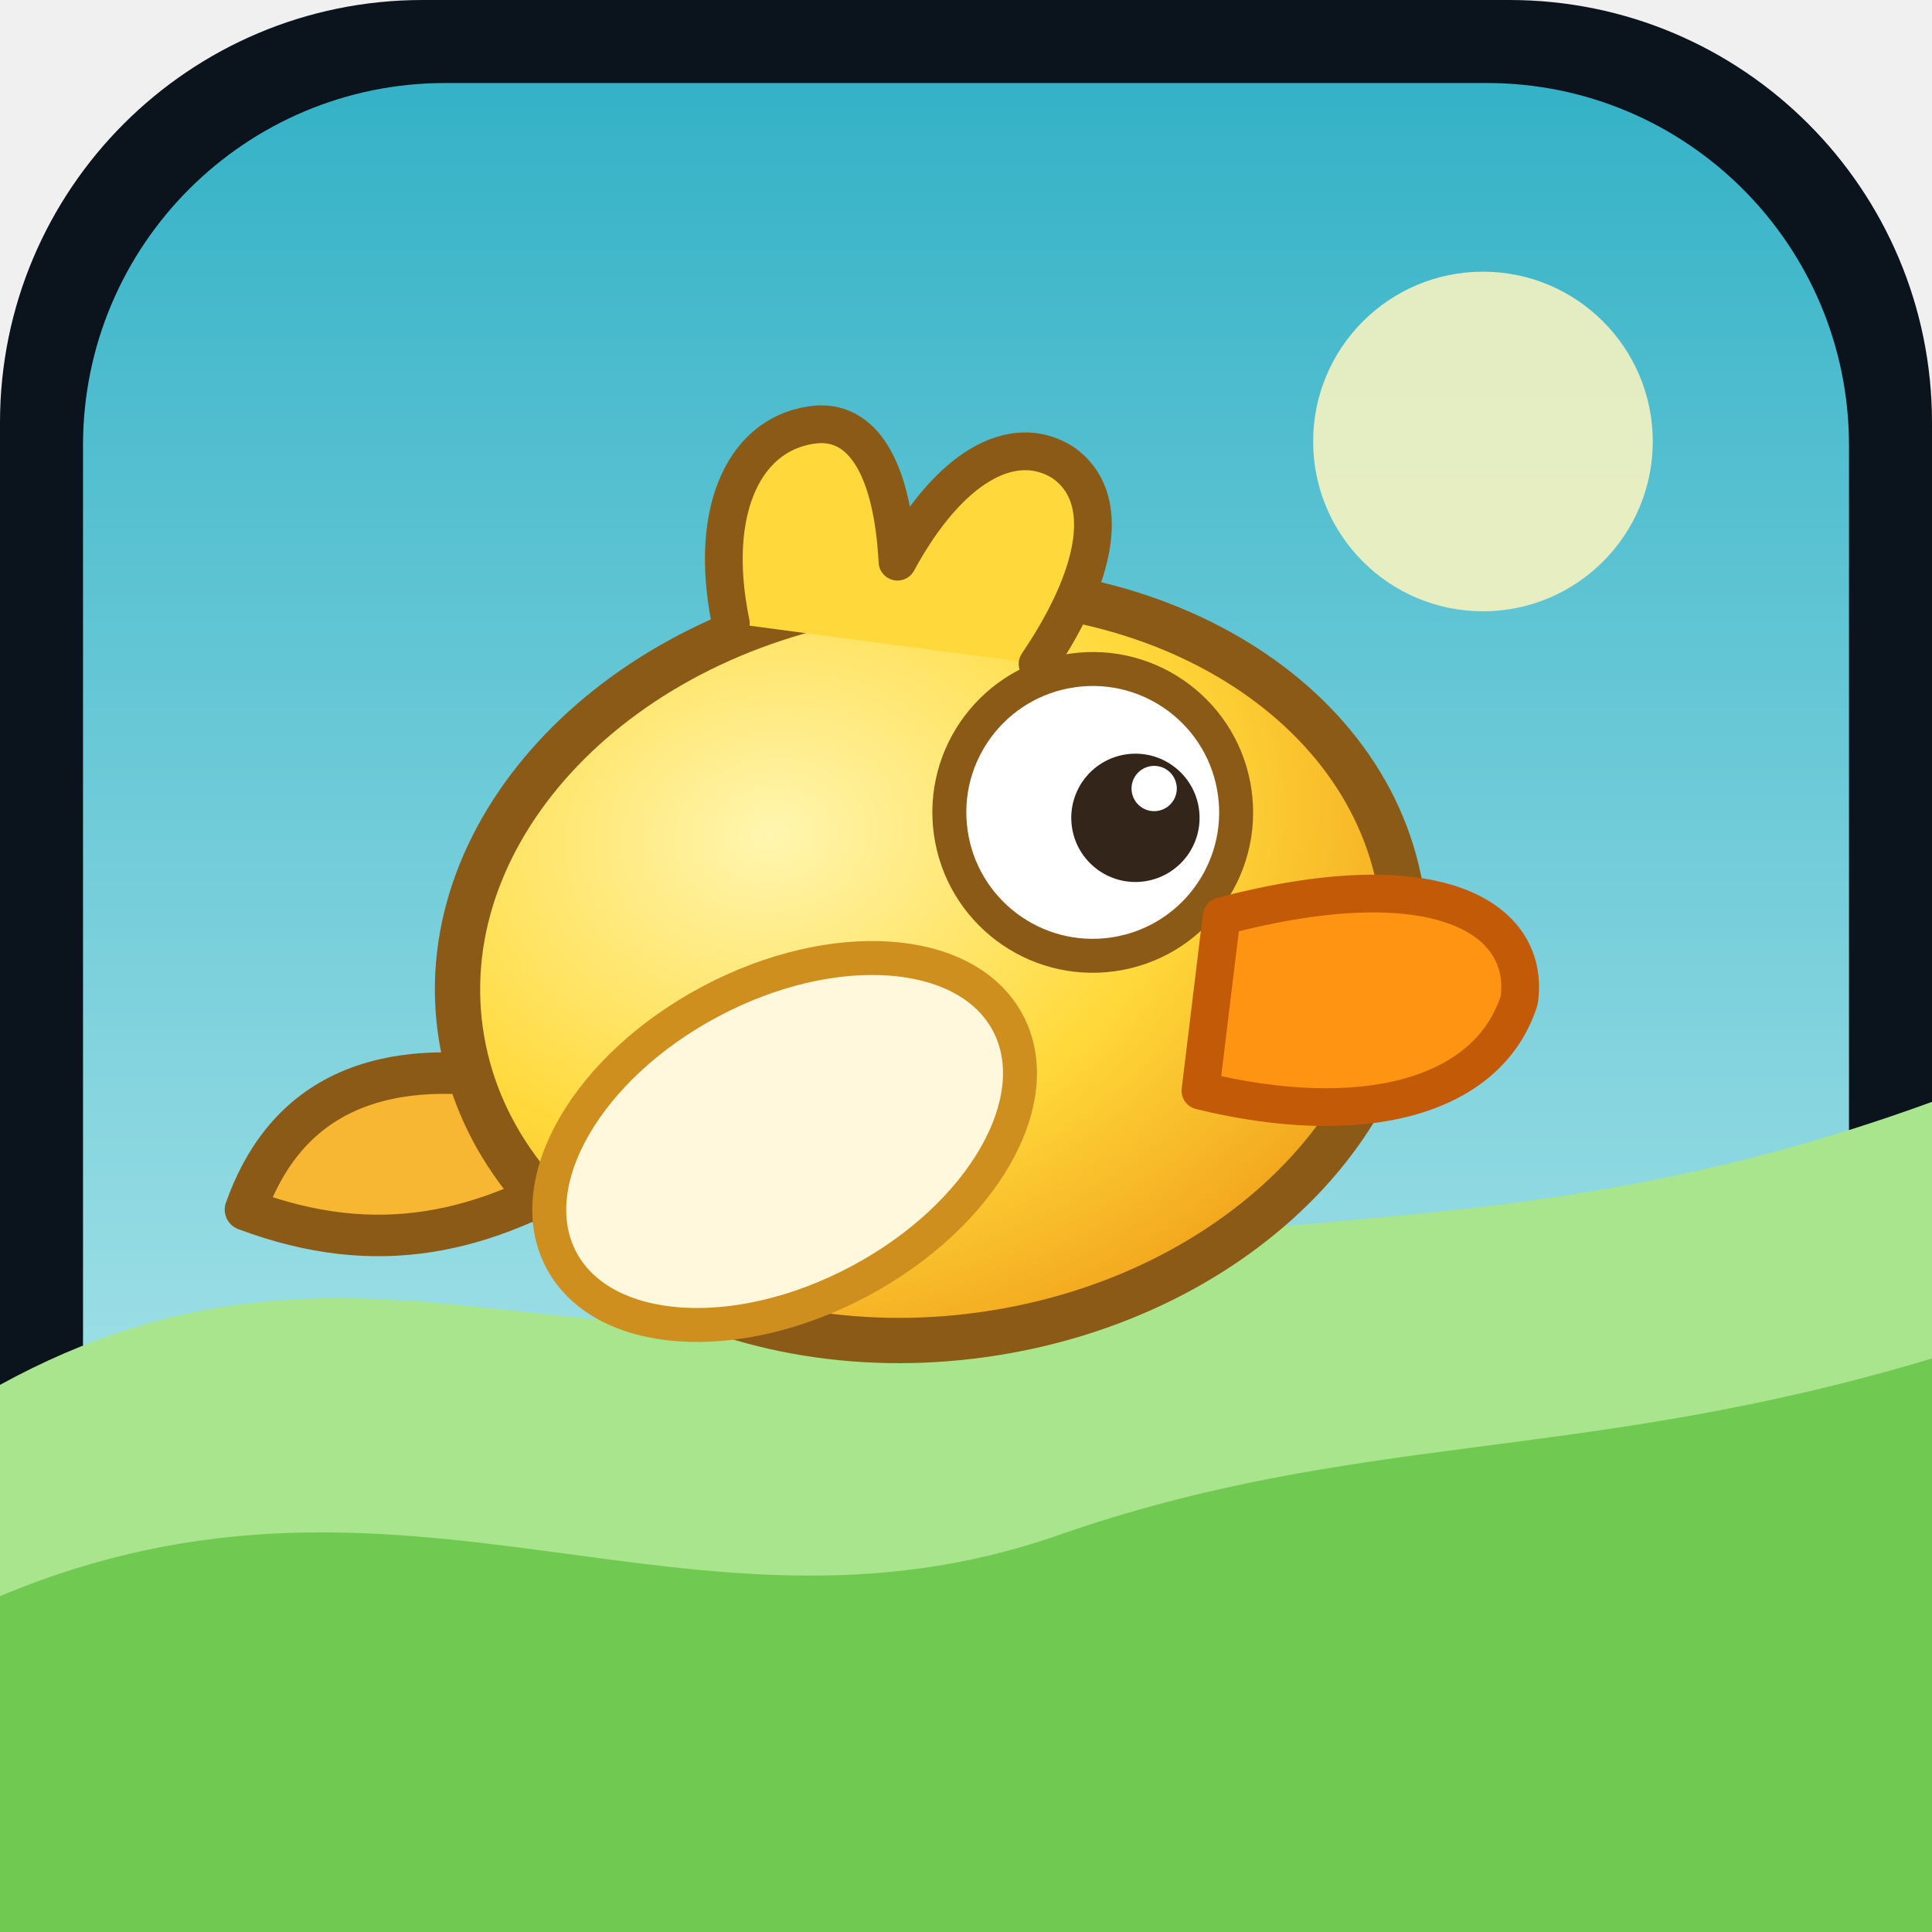
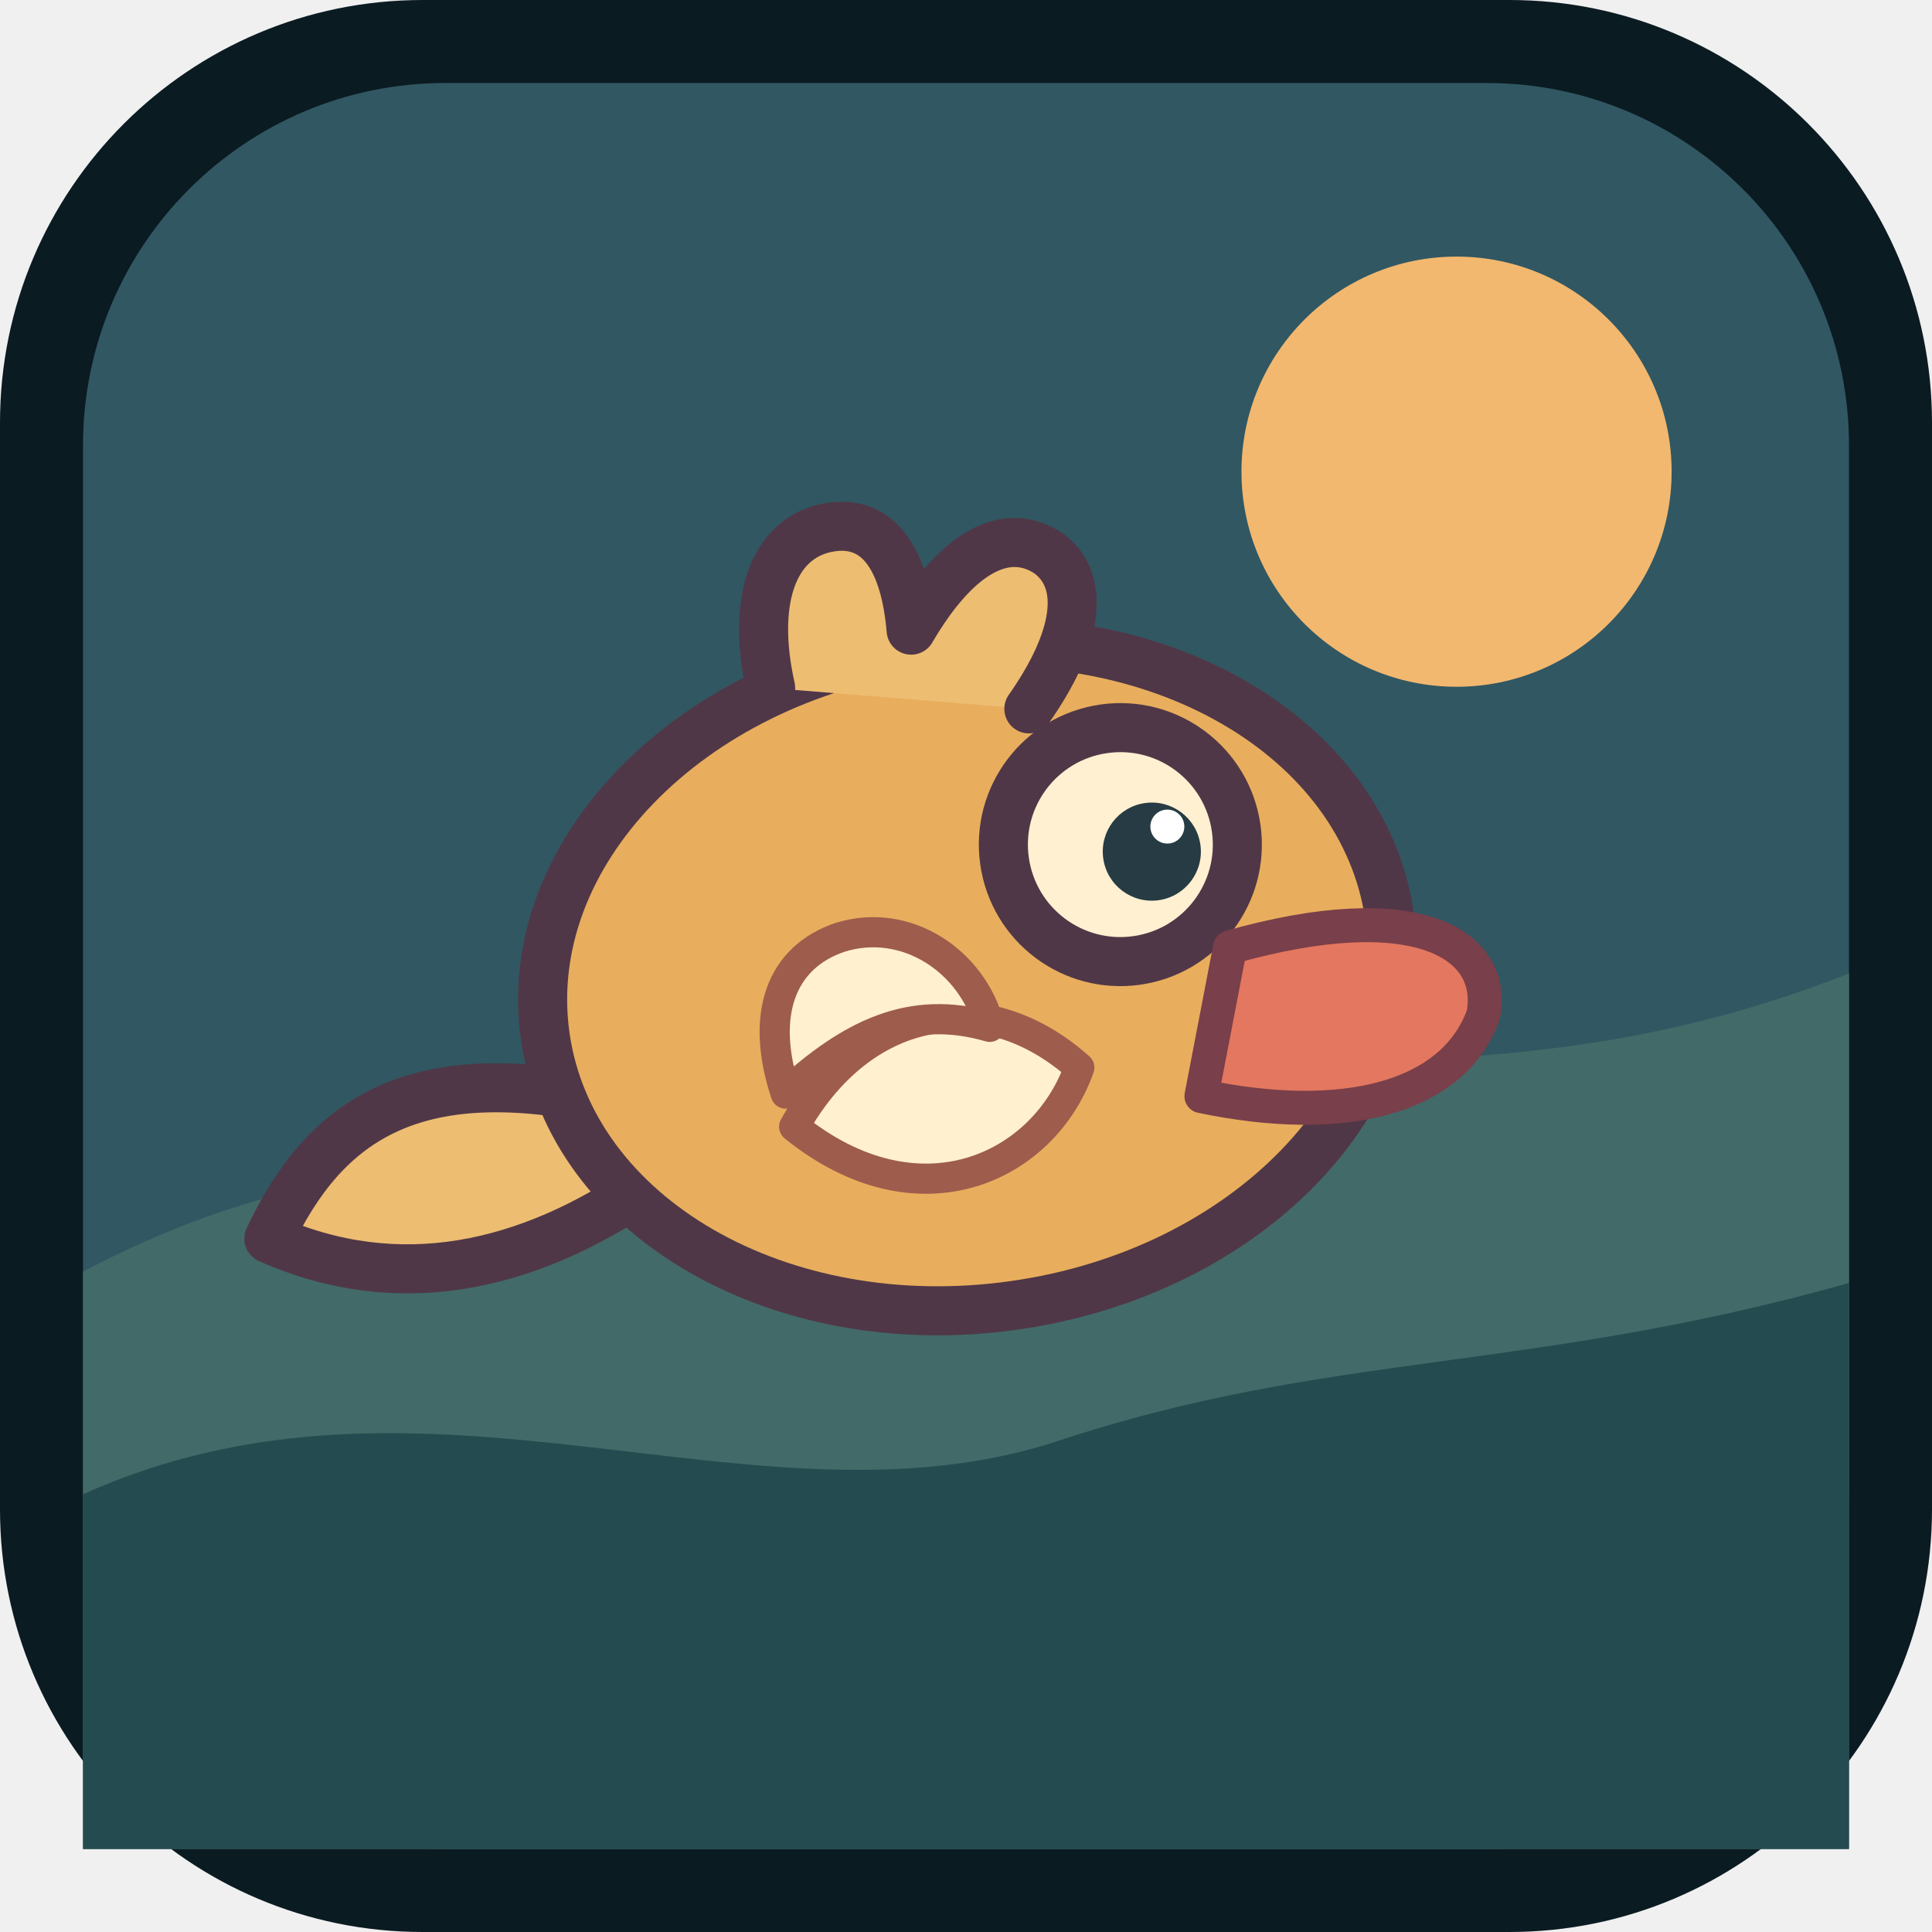
<svg xmlns="http://www.w3.org/2000/svg" viewBox="0 0 512 512">
-   <defs>
-     <linearGradient id="sky" x1="0" y1="0" x2="0" y2="1">
-       <stop offset="0" stop-color="#35b2c7" />
-       <stop offset="1" stop-color="#c2eff1" />
-     </linearGradient>
-     <radialGradient id="bird" cx="35%" cy="30%" r="75%">
-       <stop offset="0" stop-color="#fff6b0" />
-       <stop offset=".58" stop-color="#ffd93b" />
-       <stop offset="1" stop-color="#f2a41c" />
-     </radialGradient>
-   </defs>
-   <rect width="512" height="512" rx="112" fill="#0b141c" />
-   <rect x="22" y="22" width="468" height="468" rx="96" fill="url(#sky)" />
-   <circle cx="393" cy="117" r="45" fill="#fff6c0" opacity=".85" />
-   <path d="M0 367c93-51 156 3 239-24 86-28 158-9 273-51v220H0z" fill="#a9e58c" />
-   <path d="M0 423c107-45 182 18 280-16 80-28 139-19 232-47v152H0z" fill="#70c950" />
-   <g transform="rotate(-8 252 264)">
-     <path d="M146 274c-49-20-74-5-87 20 33 18 62 15 94 1z" fill="#f7b733" stroke="#8a5a16" stroke-width="11" stroke-linejoin="round" />
-     <ellipse cx="248" cy="255" rx="126" ry="99" fill="url(#bird)" stroke="#8a5a16" stroke-width="12" />
-     <ellipse cx="203" cy="296" rx="67" ry="42" fill="#fff8dc" stroke="#cf8f1e" stroke-width="9" transform="rotate(-20 203 296)" />
-     <circle cx="296" cy="221" r="38" fill="#fff" stroke="#8a5a16" stroke-width="9" />
-     <circle cx="307" cy="224" r="17" fill="#33251a" />
-     <circle cx="313" cy="217" r="6" fill="#fff" />
-     <path d="M326 253c59-7 81 12 75 33-12 25-47 28-87 12z" fill="#ff9412" stroke="#c25a08" stroke-width="10" stroke-linejoin="round" />
-     <path d="M208 158c-2-31 11-50 30-49 13 1 18 16 16 39 17-23 35-30 47-20 12 11 5 31-14 52" fill="#ffd93b" stroke="#8a5a16" stroke-width="10" stroke-linecap="round" stroke-linejoin="round" />
+   <rect width="512" height="512" rx="112" fill="#0b1b22" />
+   <rect x="22" y="22" width="468" height="468" rx="96" fill="#315762" />
+   <circle cx="386" cy="125" r="57" fill="#f2b86f" />
+   <path d="M22 337c91-48 144-14 221-39 89-29 150-2 247-40v232H22z" fill="#426a68" />
+   <path d="M22 396c91-41 178 12 258-14 72-24 125-18 210-42v150H22z" fill="#244b50" />
+   <path d="M77 327c52-5 94-19 140-23" fill="none" stroke="#f1c58a" stroke-linecap="round" stroke-width="9" opacity=".72" />
+   <g transform="rotate(-8 263 270)" stroke="#503747" stroke-linejoin="round" stroke-width="13">
+     <path d="M163 279c-53-21-79-7-98 22 32 20 67 17 101 0z" fill="#edbd72" />
+     <ellipse cx="258" cy="258" rx="113" ry="88" fill="#e8ae5d" />
+     <path d="M207 291c22-29 55-31 77-5-13 25-48 36-77 5z" fill="#fff0d0" stroke="#9e5c4d" stroke-width="8" />
+     <circle cx="303" cy="229" r="31" fill="#fff0d1" />
+     <circle cx="311" cy="232" r="13" fill="#263b43" stroke="none" />
+     <circle cx="316" cy="226" r="4.5" fill="#fff" stroke="none" />
+     <path d="M328 260c51-7 70 9 64 27-11 21-41 24-77 11z" fill="#e4775f" stroke="#793f4a" stroke-width="9" />
+     <path d="M217 175c-2-25 7-40 22-40 13 0 18 12 17 30 15-19 29-24 39-15 9 9 4 24-11 40" fill="#edbd72" stroke-linecap="round" />
+     <path d="M206 282c-4-22 4-36 20-39 18-3 34 11 36 29-20-9-37-3-56 10z" fill="#fff0d0" stroke="#9e5c4d" stroke-width="8" />
  </g>
</svg>
